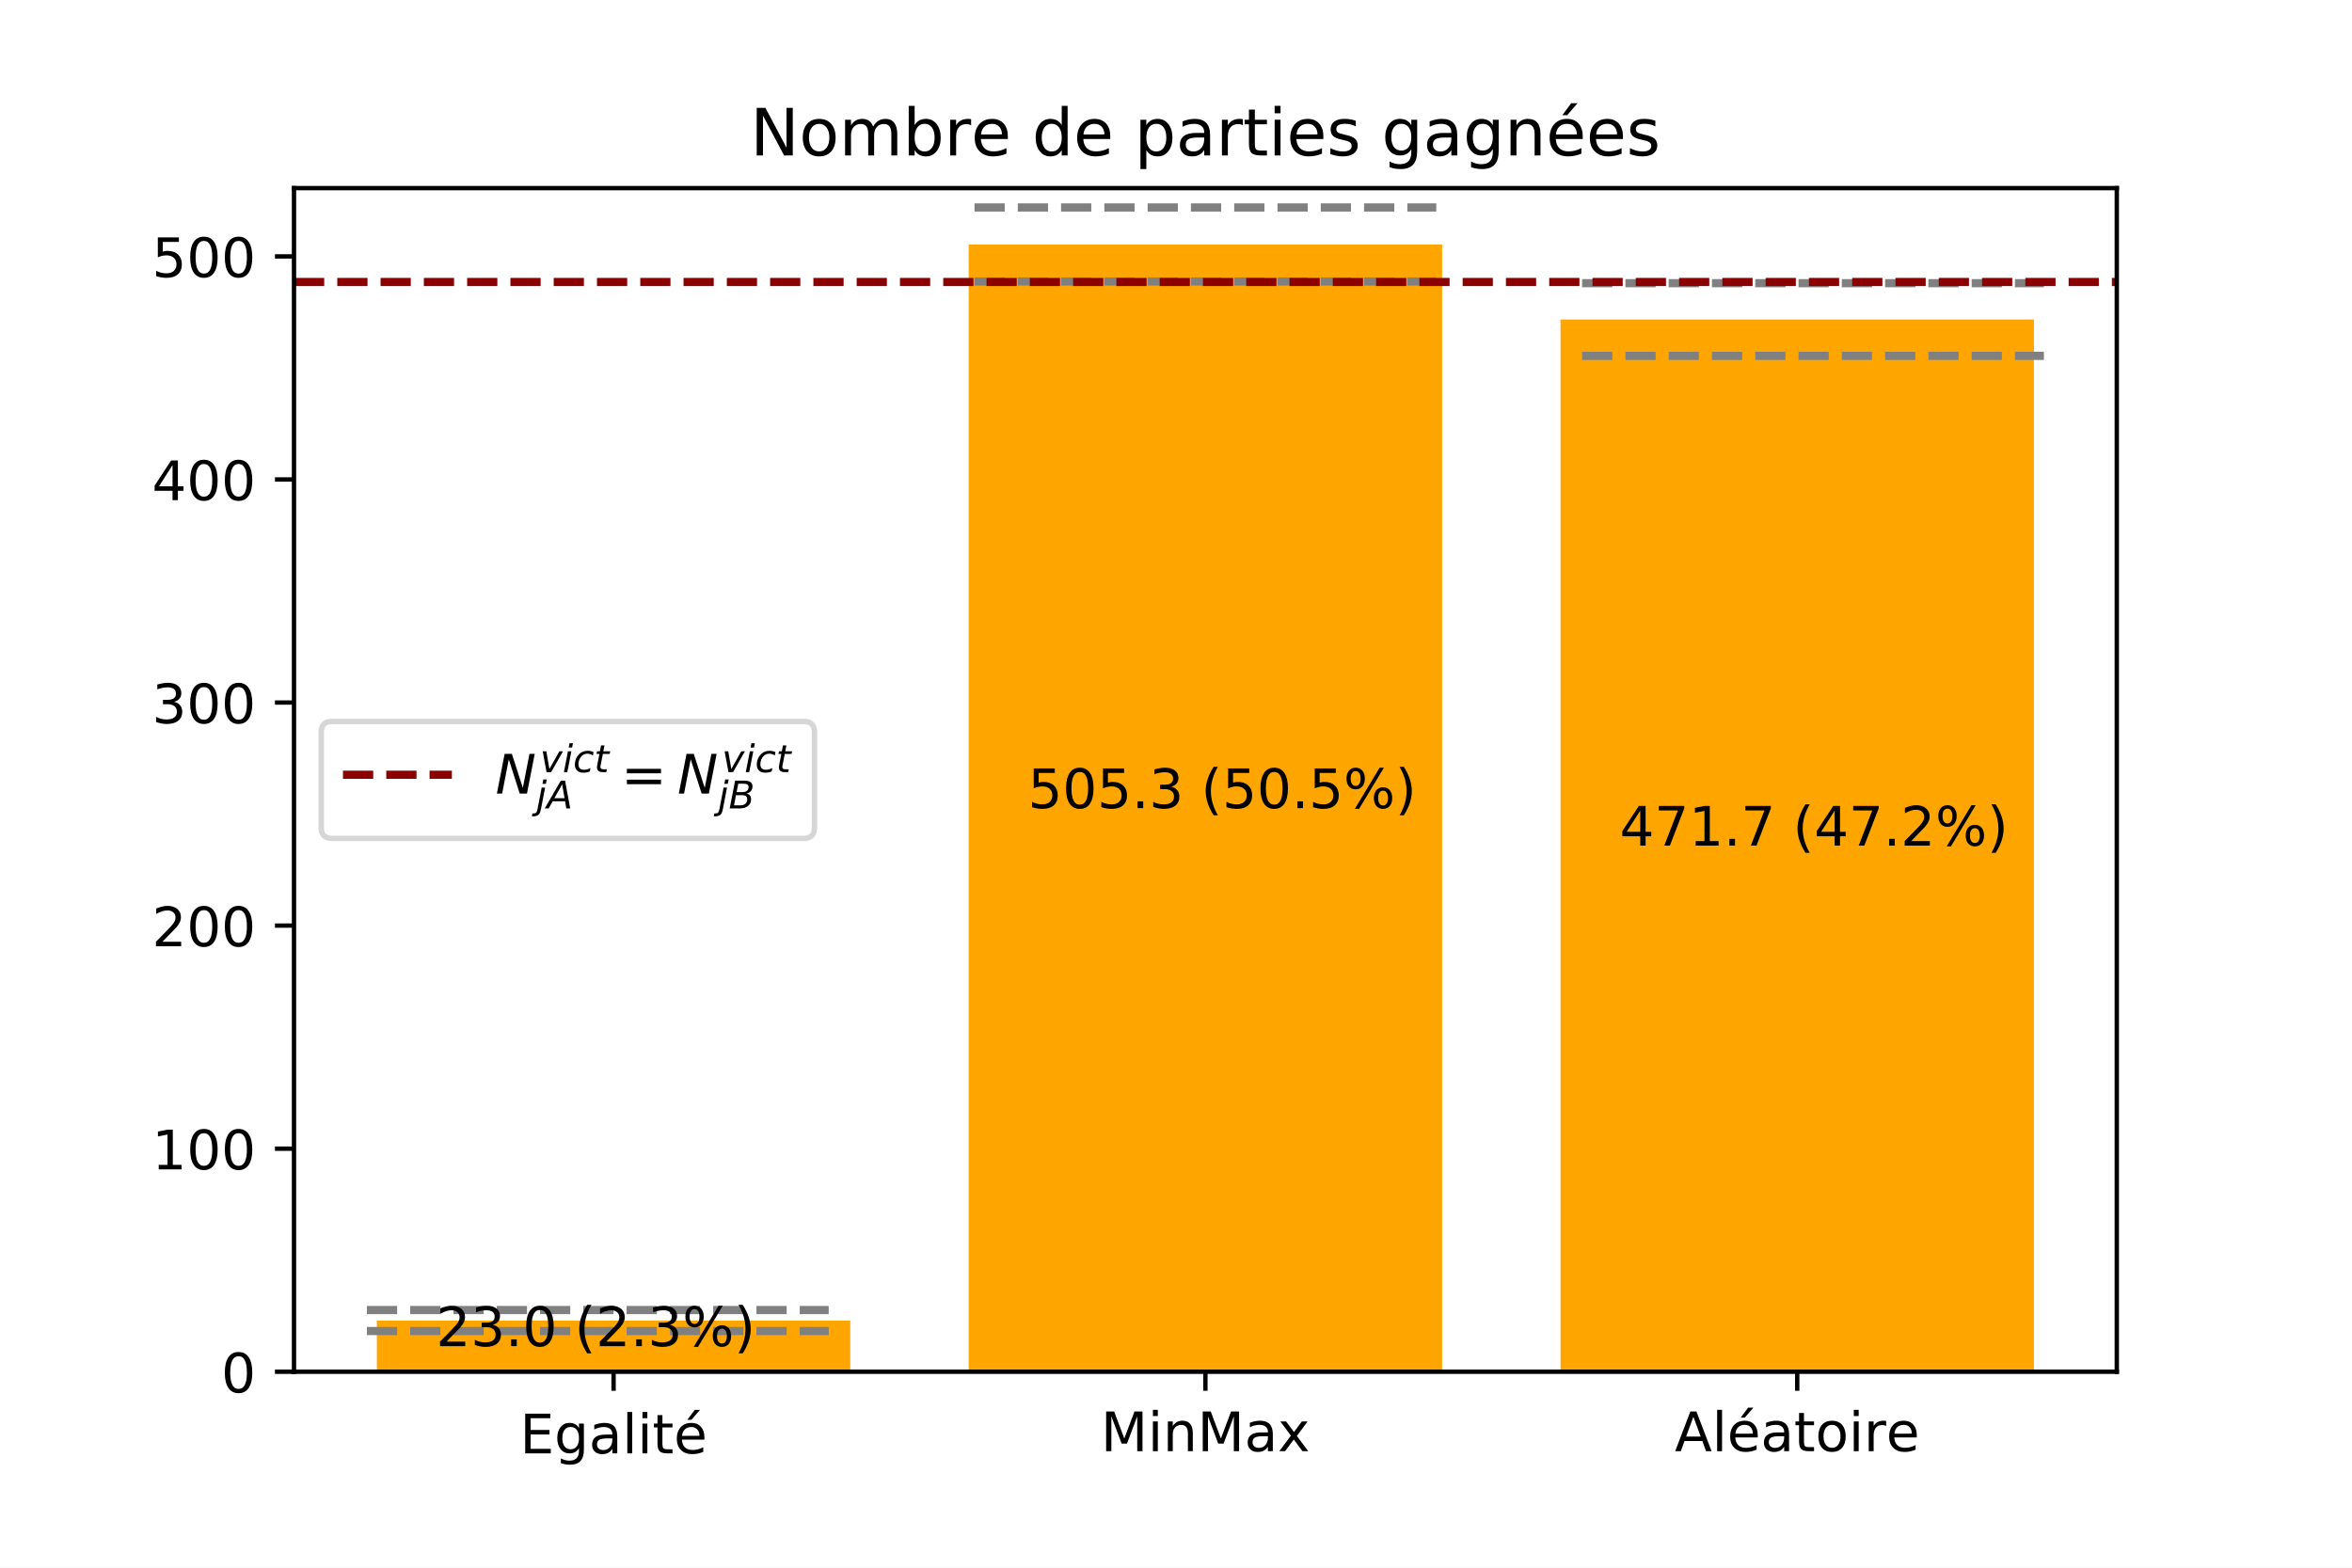
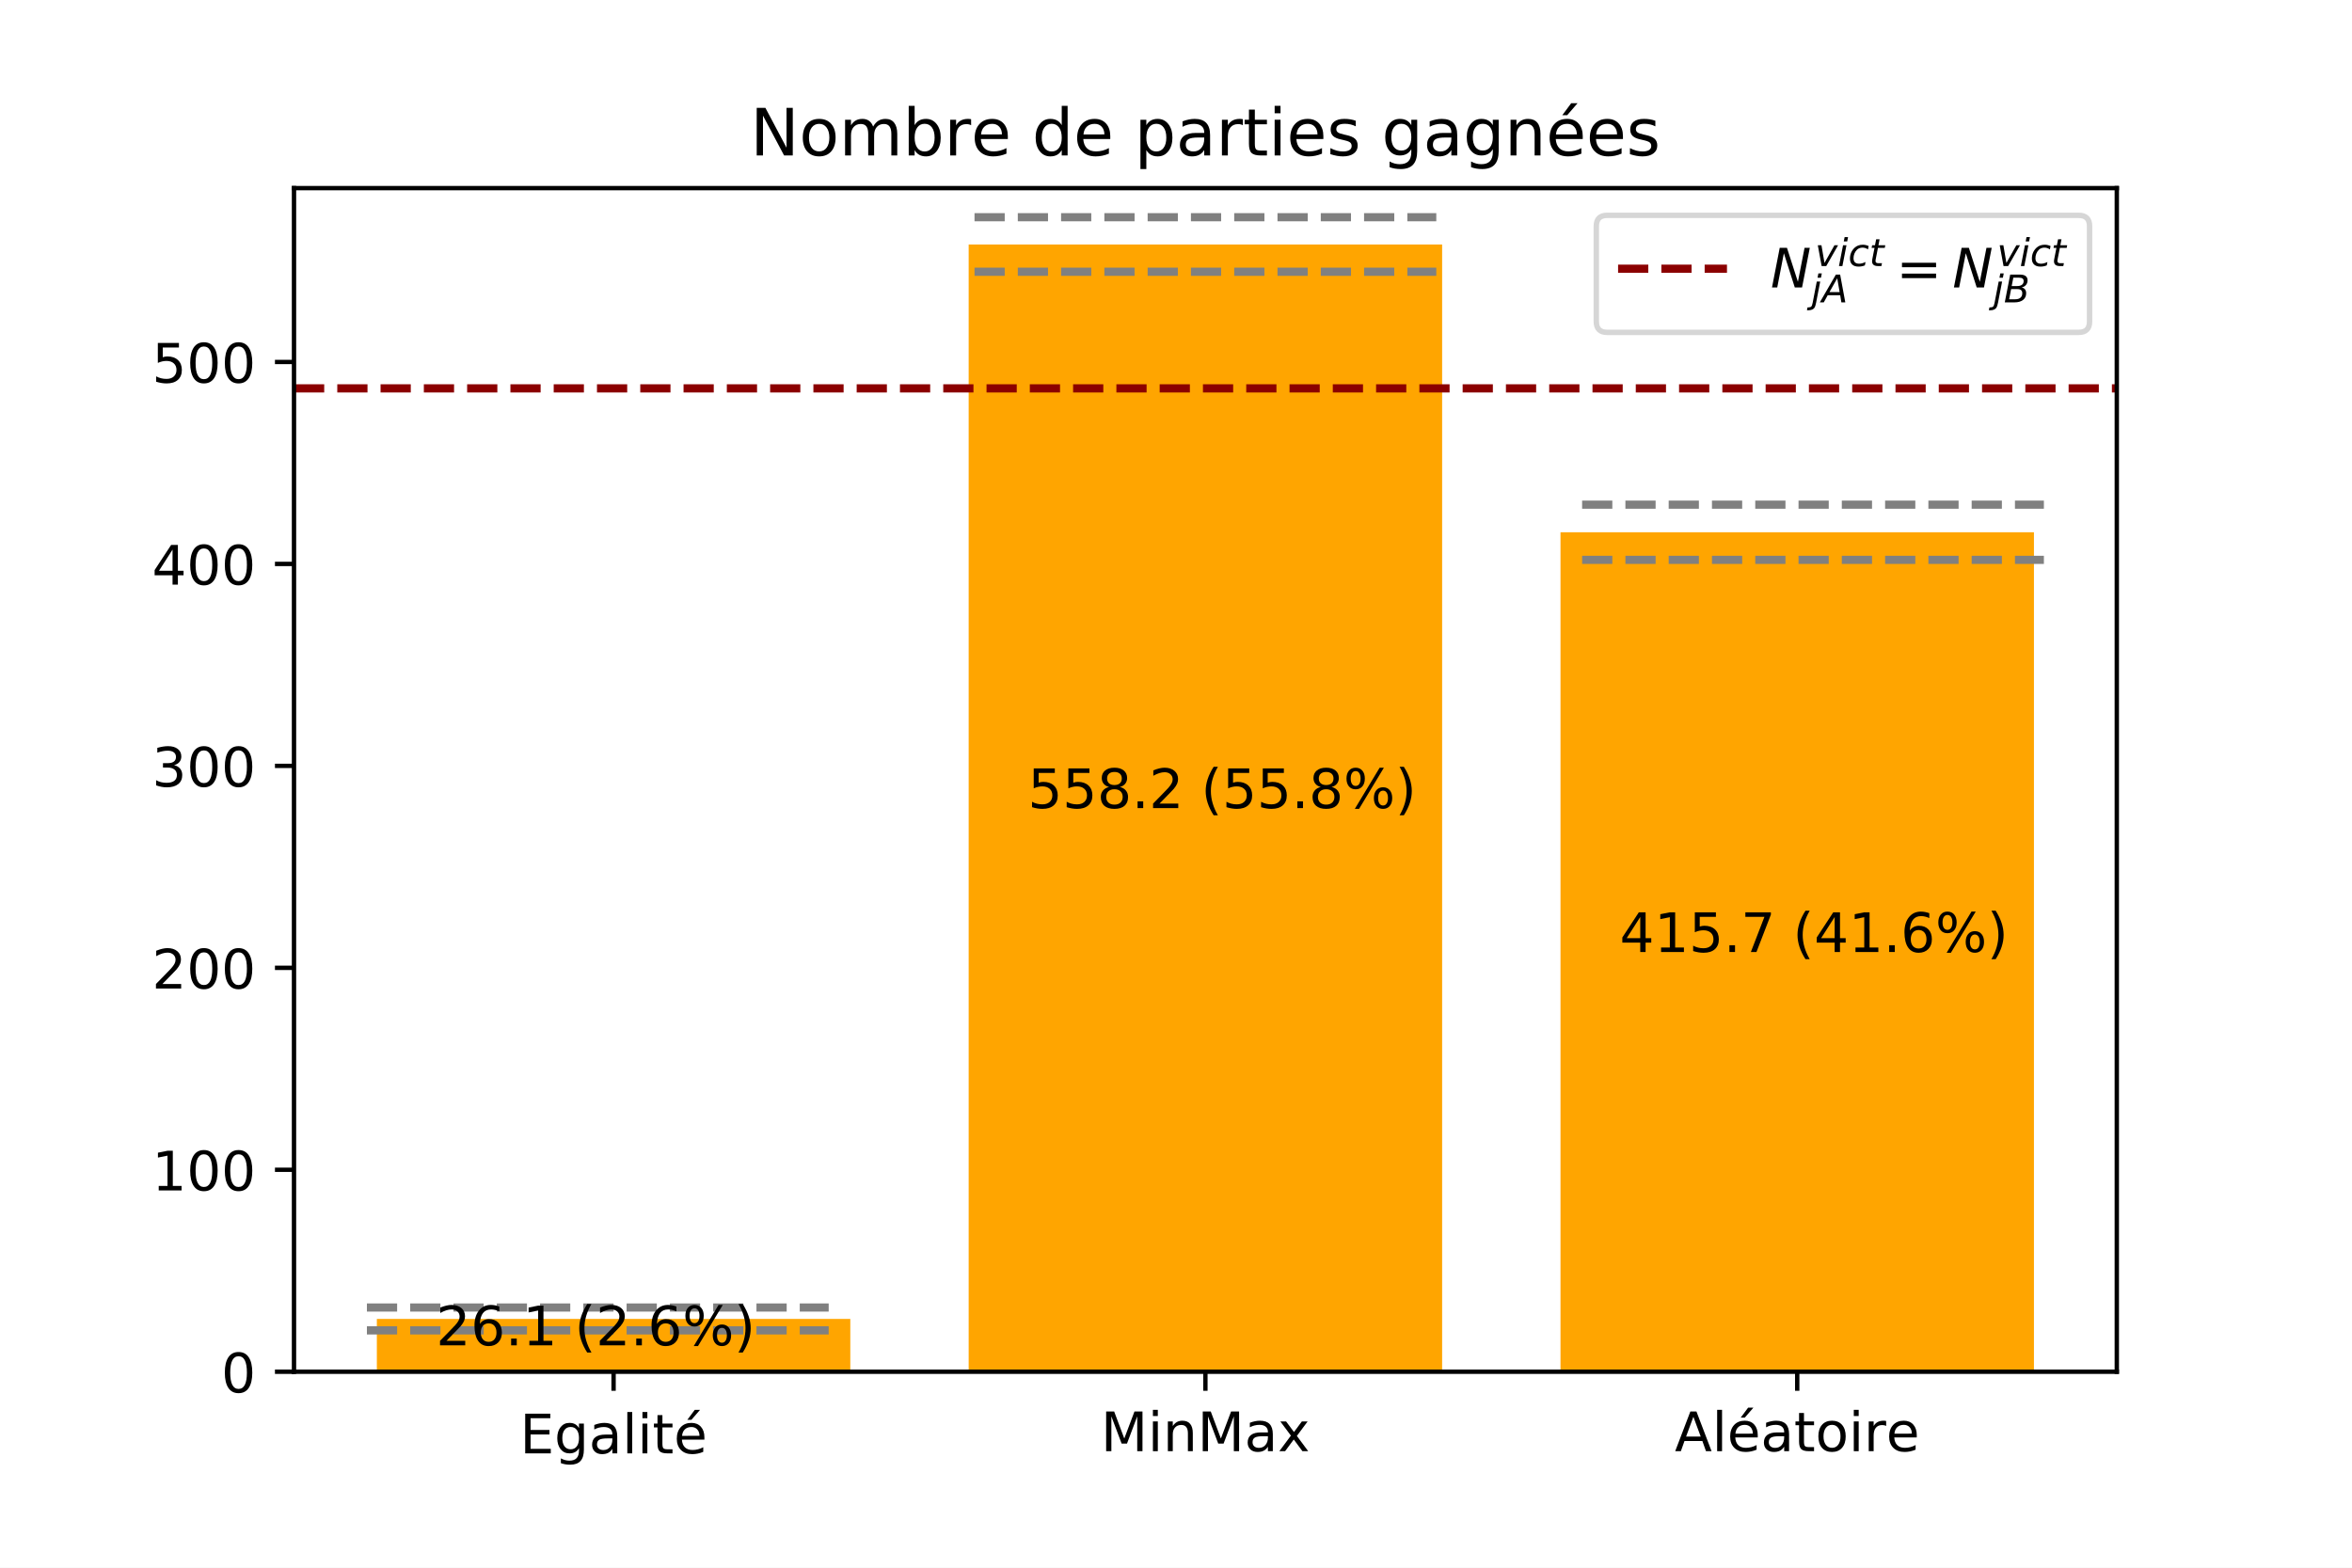
<svg xmlns="http://www.w3.org/2000/svg" xmlns:xlink="http://www.w3.org/1999/xlink" height="288pt" version="1.1" viewBox="0 0 432 288" width="432pt">
  <defs>
    <style type="text/css">
*{stroke-linecap:butt;stroke-linejoin:round;}
  </style>
  </defs>
  <g id="figure_1">
    <g id="patch_1">
      <path d="M 0 288  L 432 288  L 432 0  L 0 0  z " style="fill:#ffffff;" />
    </g>
    <g id="axes_1">
      <g id="patch_2">
        <path d="M 54 252  L 388.8 252  L 388.8 34.56  L 54 34.56  z " style="fill:#ffffff;" />
      </g>
      <g id="patch_3">
-         <path clip-path="url(#p58f2e6926f)" d="M 69.218 252  L 156.179 252  L 156.179 242.595  L 69.218 242.595  z " style="fill:#ffa500;" />
+         <path clip-path="url(#p4569f9fa9d)" d="M 69.218 252  L 156.179 252  L 156.179 242.302  L 69.218 242.302  z " style="fill:#ffa500;" />
      </g>
      <g id="patch_4">
-         <path clip-path="url(#p58f2e6926f)" d="M 177.919 252  L 264.881 252  L 264.881 44.914  L 177.919 44.914  z " style="fill:#ffa500;" />
+         <path clip-path="url(#p4569f9fa9d)" d="M 177.919 252  L 264.881 252  L 264.881 44.914  L 177.919 44.914  z " style="fill:#ffa500;" />
      </g>
      <g id="patch_5">
-         <path clip-path="url(#p58f2e6926f)" d="M 286.621 252  L 373.582 252  L 373.582 58.696  L 286.621 58.696  z " style="fill:#ffa500;" />
+         <path clip-path="url(#p4569f9fa9d)" d="M 286.621 252  L 373.582 252  L 373.582 97.782  L 286.621 97.782  z " style="fill:#ffa500;" />
      </g>
      <g id="matplotlib.axis_1">
        <g id="xtick_1">
          <g id="line2d_1">
            <defs>
-               <path d="M 0 0  L 0 3.5  " id="m98be5dccf6" style="stroke:#000000;stroke-width:0.8;" />
-             </defs>
-             <g>
-               <use style="stroke:#000000;stroke-width:0.8;" x="112.699" xlink:href="#m98be5dccf6" y="252" />
+               <path d="M 0 0  L 0 3.5  " id="m730332e621" style="stroke:#000000;stroke-width:0.8;" />
+             </defs>
+             <g>
+               <use style="stroke:#000000;stroke-width:0.8;" x="112.699" xlink:href="#m730332e621" y="252" />
            </g>
          </g>
          <g id="text_1">
            <defs>
              <path d="M 9.812 72.906  L 55.906 72.906  L 55.906 64.594  L 19.672 64.594  L 19.672 43.016  L 54.391 43.016  L 54.391 34.719  L 19.672 34.719  L 19.672 8.297  L 56.781 8.297  L 56.781 0  L 9.812 0  z " id="DejaVuSans-45" />
              <path d="M 45.406 27.984  Q 45.406 37.75 41.375 43.109  Q 37.359 48.484 30.078 48.484  Q 22.859 48.484 18.828 43.109  Q 14.797 37.75 14.797 27.984  Q 14.797 18.266 18.828 12.891  Q 22.859 7.516 30.078 7.516  Q 37.359 7.516 41.375 12.891  Q 45.406 18.266 45.406 27.984  z M 54.391 6.781  Q 54.391 -7.172 48.188 -13.984  Q 42 -20.797 29.203 -20.797  Q 24.469 -20.797 20.266 -20.094  Q 16.062 -19.391 12.109 -17.922  L 12.109 -9.188  Q 16.062 -11.328 19.922 -12.344  Q 23.781 -13.375 27.781 -13.375  Q 36.625 -13.375 41.016 -8.766  Q 45.406 -4.156 45.406 5.172  L 45.406 9.625  Q 42.625 4.781 38.281 2.391  Q 33.938 0 27.875 0  Q 17.828 0 11.672 7.656  Q 5.516 15.328 5.516 27.984  Q 5.516 40.672 11.672 48.328  Q 17.828 56 27.875 56  Q 33.938 56 38.281 53.609  Q 42.625 51.219 45.406 46.391  L 45.406 54.688  L 54.391 54.688  z " id="DejaVuSans-67" />
              <path d="M 34.281 27.484  Q 23.391 27.484 19.188 25  Q 14.984 22.516 14.984 16.5  Q 14.984 11.719 18.141 8.906  Q 21.297 6.109 26.703 6.109  Q 34.188 6.109 38.703 11.406  Q 43.219 16.703 43.219 25.484  L 43.219 27.484  z M 52.203 31.203  L 52.203 0  L 43.219 0  L 43.219 8.297  Q 40.141 3.328 35.547 0.953  Q 30.953 -1.422 24.312 -1.422  Q 15.922 -1.422 10.953 3.297  Q 6 8.016 6 15.922  Q 6 25.141 12.172 29.828  Q 18.359 34.516 30.609 34.516  L 43.219 34.516  L 43.219 35.406  Q 43.219 41.609 39.141 45  Q 35.062 48.391 27.688 48.391  Q 23 48.391 18.547 47.266  Q 14.109 46.141 10.016 43.891  L 10.016 52.203  Q 14.938 54.109 19.578 55.047  Q 24.219 56 28.609 56  Q 40.484 56 46.344 49.844  Q 52.203 43.703 52.203 31.203  z " id="DejaVuSans-61" />
              <path d="M 9.422 75.984  L 18.406 75.984  L 18.406 0  L 9.422 0  z " id="DejaVuSans-6c" />
              <path d="M 9.422 54.688  L 18.406 54.688  L 18.406 0  L 9.422 0  z M 9.422 75.984  L 18.406 75.984  L 18.406 64.594  L 9.422 64.594  z " id="DejaVuSans-69" />
              <path d="M 18.312 70.219  L 18.312 54.688  L 36.812 54.688  L 36.812 47.703  L 18.312 47.703  L 18.312 18.016  Q 18.312 11.328 20.141 9.422  Q 21.969 7.516 27.594 7.516  L 36.812 7.516  L 36.812 0  L 27.594 0  Q 17.188 0 13.234 3.875  Q 9.281 7.766 9.281 18.016  L 9.281 47.703  L 2.688 47.703  L 2.688 54.688  L 9.281 54.688  L 9.281 70.219  z " id="DejaVuSans-74" />
              <path d="M 56.203 29.594  L 56.203 25.203  L 14.891 25.203  Q 15.484 15.922 20.484 11.062  Q 25.484 6.203 34.422 6.203  Q 39.594 6.203 44.453 7.469  Q 49.312 8.734 54.109 11.281  L 54.109 2.781  Q 49.266 0.734 44.188 -0.344  Q 39.109 -1.422 33.891 -1.422  Q 20.797 -1.422 13.156 6.188  Q 5.516 13.812 5.516 26.812  Q 5.516 40.234 12.766 48.109  Q 20.016 56 32.328 56  Q 43.359 56 49.781 48.891  Q 56.203 41.797 56.203 29.594  z M 47.219 32.234  Q 47.125 39.594 43.094 43.984  Q 39.062 48.391 32.422 48.391  Q 24.906 48.391 20.391 44.141  Q 15.875 39.891 15.188 32.172  z M 38.531 79.984  L 48.25 79.984  L 32.344 61.625  L 24.859 61.625  z " id="DejaVuSans-e9" />
            </defs>
            <g transform="translate(95.4862 266.9984)scale(0.1 -0.1)">
              <use xlink:href="#DejaVuSans-45" />
              <use x="63.184" xlink:href="#DejaVuSans-67" />
              <use x="126.66" xlink:href="#DejaVuSans-61" />
              <use x="187.939" xlink:href="#DejaVuSans-6c" />
              <use x="215.723" xlink:href="#DejaVuSans-69" />
              <use x="243.506" xlink:href="#DejaVuSans-74" />
              <use x="282.715" xlink:href="#DejaVuSans-e9" />
            </g>
          </g>
        </g>
        <g id="xtick_2">
          <g id="line2d_2">
            <g>
-               <use style="stroke:#000000;stroke-width:0.8;" x="221.4" xlink:href="#m98be5dccf6" y="252" />
+               <use style="stroke:#000000;stroke-width:0.8;" x="221.4" xlink:href="#m730332e621" y="252" />
            </g>
          </g>
          <g id="text_2">
            <defs>
              <path d="M 9.812 72.906  L 24.516 72.906  L 43.109 23.297  L 61.812 72.906  L 76.516 72.906  L 76.516 0  L 66.891 0  L 66.891 64.016  L 48.094 14.016  L 38.188 14.016  L 19.391 64.016  L 19.391 0  L 9.812 0  z " id="DejaVuSans-4d" />
              <path d="M 54.891 33.016  L 54.891 0  L 45.906 0  L 45.906 32.719  Q 45.906 40.484 42.875 44.328  Q 39.844 48.188 33.797 48.188  Q 26.516 48.188 22.312 43.547  Q 18.109 38.922 18.109 30.906  L 18.109 0  L 9.078 0  L 9.078 54.688  L 18.109 54.688  L 18.109 46.188  Q 21.344 51.125 25.703 53.562  Q 30.078 56 35.797 56  Q 45.219 56 50.047 50.172  Q 54.891 44.344 54.891 33.016  z " id="DejaVuSans-6e" />
              <path d="M 54.891 54.688  L 35.109 28.078  L 55.906 0  L 45.312 0  L 29.391 21.484  L 13.484 0  L 2.875 0  L 24.125 28.609  L 4.688 54.688  L 15.281 54.688  L 29.781 35.203  L 44.281 54.688  z " id="DejaVuSans-78" />
            </defs>
            <g transform="translate(202.1906 266.5984)scale(0.1 -0.1)">
              <use xlink:href="#DejaVuSans-4d" />
              <use x="86.279" xlink:href="#DejaVuSans-69" />
              <use x="114.062" xlink:href="#DejaVuSans-6e" />
              <use x="177.441" xlink:href="#DejaVuSans-4d" />
              <use x="263.721" xlink:href="#DejaVuSans-61" />
              <use x="325" xlink:href="#DejaVuSans-78" />
            </g>
          </g>
        </g>
        <g id="xtick_3">
          <g id="line2d_3">
            <g>
-               <use style="stroke:#000000;stroke-width:0.8;" x="330.101" xlink:href="#m98be5dccf6" y="252" />
+               <use style="stroke:#000000;stroke-width:0.8;" x="330.101" xlink:href="#m730332e621" y="252" />
            </g>
          </g>
          <g id="text_3">
            <defs>
              <path d="M 34.188 63.188  L 20.797 26.906  L 47.609 26.906  z M 28.609 72.906  L 39.797 72.906  L 67.578 0  L 57.328 0  L 50.688 18.703  L 17.828 18.703  L 11.188 0  L 0.781 0  z " id="DejaVuSans-41" />
              <path d="M 30.609 48.391  Q 23.391 48.391 19.188 42.75  Q 14.984 37.109 14.984 27.297  Q 14.984 17.484 19.156 11.844  Q 23.344 6.203 30.609 6.203  Q 37.797 6.203 41.984 11.859  Q 46.188 17.531 46.188 27.297  Q 46.188 37.016 41.984 42.703  Q 37.797 48.391 30.609 48.391  z M 30.609 56  Q 42.328 56 49.016 48.375  Q 55.719 40.766 55.719 27.297  Q 55.719 13.875 49.016 6.219  Q 42.328 -1.422 30.609 -1.422  Q 18.844 -1.422 12.172 6.219  Q 5.516 13.875 5.516 27.297  Q 5.516 40.766 12.172 48.375  Q 18.844 56 30.609 56  z " id="DejaVuSans-6f" />
              <path d="M 41.109 46.297  Q 39.594 47.172 37.812 47.578  Q 36.031 48 33.891 48  Q 26.266 48 22.188 43.047  Q 18.109 38.094 18.109 28.812  L 18.109 0  L 9.078 0  L 9.078 54.688  L 18.109 54.688  L 18.109 46.188  Q 20.953 51.172 25.484 53.578  Q 30.031 56 36.531 56  Q 37.453 56 38.578 55.875  Q 39.703 55.766 41.062 55.516  z " id="DejaVuSans-72" />
              <path d="M 56.203 29.594  L 56.203 25.203  L 14.891 25.203  Q 15.484 15.922 20.484 11.062  Q 25.484 6.203 34.422 6.203  Q 39.594 6.203 44.453 7.469  Q 49.312 8.734 54.109 11.281  L 54.109 2.781  Q 49.266 0.734 44.188 -0.344  Q 39.109 -1.422 33.891 -1.422  Q 20.797 -1.422 13.156 6.188  Q 5.516 13.812 5.516 26.812  Q 5.516 40.234 12.766 48.109  Q 20.016 56 32.328 56  Q 43.359 56 49.781 48.891  Q 56.203 41.797 56.203 29.594  z M 47.219 32.234  Q 47.125 39.594 43.094 43.984  Q 39.062 48.391 32.422 48.391  Q 24.906 48.391 20.391 44.141  Q 15.875 39.891 15.188 32.172  z " id="DejaVuSans-65" />
            </defs>
            <g transform="translate(307.6122 266.5984)scale(0.1 -0.1)">
              <use xlink:href="#DejaVuSans-41" />
              <use x="68.408" xlink:href="#DejaVuSans-6c" />
              <use x="96.191" xlink:href="#DejaVuSans-e9" />
              <use x="157.715" xlink:href="#DejaVuSans-61" />
              <use x="218.994" xlink:href="#DejaVuSans-74" />
              <use x="258.203" xlink:href="#DejaVuSans-6f" />
              <use x="319.385" xlink:href="#DejaVuSans-69" />
              <use x="347.168" xlink:href="#DejaVuSans-72" />
              <use x="388.25" xlink:href="#DejaVuSans-65" />
            </g>
          </g>
        </g>
      </g>
      <g id="matplotlib.axis_2">
        <g id="ytick_1">
          <g id="line2d_4">
            <defs>
-               <path d="M 0 0  L -3.5 0  " id="m8c017560be" style="stroke:#000000;stroke-width:0.8;" />
-             </defs>
-             <g>
-               <use style="stroke:#000000;stroke-width:0.8;" x="54" xlink:href="#m8c017560be" y="252" />
+               <path d="M 0 0  L -3.5 0  " id="m7a400d9702" style="stroke:#000000;stroke-width:0.8;" />
+             </defs>
+             <g>
+               <use style="stroke:#000000;stroke-width:0.8;" x="54" xlink:href="#m7a400d9702" y="252" />
            </g>
          </g>
          <g id="text_4">
            <defs>
              <path d="M 31.781 66.406  Q 24.172 66.406 20.328 58.906  Q 16.5 51.422 16.5 36.375  Q 16.5 21.391 20.328 13.891  Q 24.172 6.391 31.781 6.391  Q 39.453 6.391 43.281 13.891  Q 47.125 21.391 47.125 36.375  Q 47.125 51.422 43.281 58.906  Q 39.453 66.406 31.781 66.406  z M 31.781 74.219  Q 44.047 74.219 50.516 64.516  Q 56.984 54.828 56.984 36.375  Q 56.984 17.969 50.516 8.266  Q 44.047 -1.422 31.781 -1.422  Q 19.531 -1.422 13.062 8.266  Q 6.594 17.969 6.594 36.375  Q 6.594 54.828 13.062 64.516  Q 19.531 74.219 31.781 74.219  z " id="DejaVuSans-30" />
            </defs>
            <g transform="translate(40.6375 255.7992)scale(0.1 -0.1)">
              <use xlink:href="#DejaVuSans-30" />
            </g>
          </g>
        </g>
        <g id="ytick_2">
          <g id="line2d_5">
            <g>
-               <use style="stroke:#000000;stroke-width:0.8;" x="54" xlink:href="#m8c017560be" y="211.021" />
+               <use style="stroke:#000000;stroke-width:0.8;" x="54" xlink:href="#m7a400d9702" y="214.9" />
            </g>
          </g>
          <g id="text_5">
            <defs>
              <path d="M 12.406 8.297  L 28.516 8.297  L 28.516 63.922  L 10.984 60.406  L 10.984 69.391  L 28.422 72.906  L 38.281 72.906  L 38.281 8.297  L 54.391 8.297  L 54.391 0  L 12.406 0  z " id="DejaVuSans-31" />
            </defs>
-             <g transform="translate(27.9125 214.8197)scale(0.1 -0.1)">
+             <g transform="translate(27.9125 218.6991)scale(0.1 -0.1)">
              <use xlink:href="#DejaVuSans-31" />
              <use x="63.623" xlink:href="#DejaVuSans-30" />
              <use x="127.246" xlink:href="#DejaVuSans-30" />
            </g>
          </g>
        </g>
        <g id="ytick_3">
          <g id="line2d_6">
            <g>
-               <use style="stroke:#000000;stroke-width:0.8;" x="54" xlink:href="#m8c017560be" y="170.041" />
+               <use style="stroke:#000000;stroke-width:0.8;" x="54" xlink:href="#m7a400d9702" y="177.8" />
            </g>
          </g>
          <g id="text_6">
            <defs>
              <path d="M 19.188 8.297  L 53.609 8.297  L 53.609 0  L 7.328 0  L 7.328 8.297  Q 12.938 14.109 22.625 23.891  Q 32.328 33.688 34.812 36.531  Q 39.547 41.844 41.422 45.531  Q 43.312 49.219 43.312 52.781  Q 43.312 58.594 39.234 62.25  Q 35.156 65.922 28.609 65.922  Q 23.969 65.922 18.812 64.312  Q 13.672 62.703 7.812 59.422  L 7.812 69.391  Q 13.766 71.781 18.938 73  Q 24.125 74.219 28.422 74.219  Q 39.75 74.219 46.484 68.547  Q 53.219 62.891 53.219 53.422  Q 53.219 48.922 51.531 44.891  Q 49.859 40.875 45.406 35.406  Q 44.188 33.984 37.641 27.219  Q 31.109 20.453 19.188 8.297  z " id="DejaVuSans-32" />
            </defs>
-             <g transform="translate(27.9125 173.8403)scale(0.1 -0.1)">
+             <g transform="translate(27.9125 181.5989)scale(0.1 -0.1)">
              <use xlink:href="#DejaVuSans-32" />
              <use x="63.623" xlink:href="#DejaVuSans-30" />
              <use x="127.246" xlink:href="#DejaVuSans-30" />
            </g>
          </g>
        </g>
        <g id="ytick_4">
          <g id="line2d_7">
            <g>
-               <use style="stroke:#000000;stroke-width:0.8;" x="54" xlink:href="#m8c017560be" y="129.062" />
+               <use style="stroke:#000000;stroke-width:0.8;" x="54" xlink:href="#m7a400d9702" y="140.699" />
            </g>
          </g>
          <g id="text_7">
            <defs>
              <path d="M 40.578 39.312  Q 47.656 37.797 51.625 33  Q 55.609 28.219 55.609 21.188  Q 55.609 10.406 48.188 4.484  Q 40.766 -1.422 27.094 -1.422  Q 22.516 -1.422 17.656 -0.516  Q 12.797 0.391 7.625 2.203  L 7.625 11.719  Q 11.719 9.328 16.594 8.109  Q 21.484 6.891 26.812 6.891  Q 36.078 6.891 40.938 10.547  Q 45.797 14.203 45.797 21.188  Q 45.797 27.641 41.281 31.266  Q 36.766 34.906 28.719 34.906  L 20.219 34.906  L 20.219 43.016  L 29.109 43.016  Q 36.375 43.016 40.234 45.922  Q 44.094 48.828 44.094 54.297  Q 44.094 59.906 40.109 62.906  Q 36.141 65.922 28.719 65.922  Q 24.656 65.922 20.016 65.031  Q 15.375 64.156 9.812 62.312  L 9.812 71.094  Q 15.438 72.656 20.344 73.438  Q 25.25 74.219 29.594 74.219  Q 40.828 74.219 47.359 69.109  Q 53.906 64.016 53.906 55.328  Q 53.906 49.266 50.438 45.094  Q 46.969 40.922 40.578 39.312  z " id="DejaVuSans-33" />
            </defs>
-             <g transform="translate(27.9125 132.8608)scale(0.1 -0.1)">
+             <g transform="translate(27.9125 144.4987)scale(0.1 -0.1)">
              <use xlink:href="#DejaVuSans-33" />
              <use x="63.623" xlink:href="#DejaVuSans-30" />
              <use x="127.246" xlink:href="#DejaVuSans-30" />
            </g>
          </g>
        </g>
        <g id="ytick_5">
          <g id="line2d_8">
            <g>
-               <use style="stroke:#000000;stroke-width:0.8;" x="54" xlink:href="#m8c017560be" y="88.082" />
+               <use style="stroke:#000000;stroke-width:0.8;" x="54" xlink:href="#m7a400d9702" y="103.599" />
            </g>
          </g>
          <g id="text_8">
            <defs>
              <path d="M 37.797 64.312  L 12.891 25.391  L 37.797 25.391  z M 35.203 72.906  L 47.609 72.906  L 47.609 25.391  L 58.016 25.391  L 58.016 17.188  L 47.609 17.188  L 47.609 0  L 37.797 0  L 37.797 17.188  L 4.891 17.188  L 4.891 26.703  z " id="DejaVuSans-34" />
            </defs>
-             <g transform="translate(27.9125 91.88129)scale(0.1 -0.1)">
+             <g transform="translate(27.9125 107.3985)scale(0.1 -0.1)">
              <use xlink:href="#DejaVuSans-34" />
              <use x="63.623" xlink:href="#DejaVuSans-30" />
              <use x="127.246" xlink:href="#DejaVuSans-30" />
            </g>
          </g>
        </g>
        <g id="ytick_6">
          <g id="line2d_9">
            <g>
-               <use style="stroke:#000000;stroke-width:0.8;" x="54" xlink:href="#m8c017560be" y="47.103" />
+               <use style="stroke:#000000;stroke-width:0.8;" x="54" xlink:href="#m7a400d9702" y="66.499" />
            </g>
          </g>
          <g id="text_9">
            <defs>
              <path d="M 10.797 72.906  L 49.516 72.906  L 49.516 64.594  L 19.828 64.594  L 19.828 46.734  Q 21.969 47.469 24.109 47.828  Q 26.266 48.188 28.422 48.188  Q 40.625 48.188 47.75 41.5  Q 54.891 34.812 54.891 23.391  Q 54.891 11.625 47.562 5.094  Q 40.234 -1.422 26.906 -1.422  Q 22.312 -1.422 17.547 -0.641  Q 12.797 0.141 7.719 1.703  L 7.719 11.625  Q 12.109 9.234 16.797 8.062  Q 21.484 6.891 26.703 6.891  Q 35.156 6.891 40.078 11.328  Q 45.016 15.766 45.016 23.391  Q 45.016 31 40.078 35.438  Q 35.156 39.891 26.703 39.891  Q 22.75 39.891 18.812 39.016  Q 14.891 38.141 10.797 36.281  z " id="DejaVuSans-35" />
            </defs>
-             <g transform="translate(27.9125 50.90181)scale(0.1 -0.1)">
+             <g transform="translate(27.9125 70.29838)scale(0.1 -0.1)">
              <use xlink:href="#DejaVuSans-35" />
              <use x="63.623" xlink:href="#DejaVuSans-30" />
              <use x="127.246" xlink:href="#DejaVuSans-30" />
            </g>
          </g>
        </g>
      </g>
      <g id="line2d_10">
-         <path clip-path="url(#p58f2e6926f)" d="M 67.392 240.67  L 152.208 240.67  " style="fill:none;stroke:#808080;stroke-dasharray:5.55,2.4;stroke-dashoffset:0;stroke-width:1.5;" />
+         <path clip-path="url(#p4569f9fa9d)" d="M 67.392 240.201  L 152.208 240.201  " style="fill:none;stroke:#808080;stroke-dasharray:5.55,2.4;stroke-dashoffset:0;stroke-width:1.5;" />
      </g>
      <g id="line2d_11">
-         <path clip-path="url(#p58f2e6926f)" d="M 67.392 244.52  L 152.208 244.52  " style="fill:none;stroke:#808080;stroke-dasharray:5.55,2.4;stroke-dashoffset:0;stroke-width:1.5;" />
+         <path clip-path="url(#p4569f9fa9d)" d="M 67.392 244.403  L 152.208 244.403  " style="fill:none;stroke:#808080;stroke-dasharray:5.55,2.4;stroke-dashoffset:0;stroke-width:1.5;" />
      </g>
      <g id="line2d_12">
-         <path clip-path="url(#p58f2e6926f)" d="M 178.992 38.114  L 263.808 38.114  " style="fill:none;stroke:#808080;stroke-dasharray:5.55,2.4;stroke-dashoffset:0;stroke-width:1.5;" />
+         <path clip-path="url(#p4569f9fa9d)" d="M 178.992 39.907  L 263.808 39.907  " style="fill:none;stroke:#808080;stroke-dasharray:5.55,2.4;stroke-dashoffset:0;stroke-width:1.5;" />
      </g>
      <g id="line2d_13">
-         <path clip-path="url(#p58f2e6926f)" d="M 178.992 51.715  L 263.808 51.715  " style="fill:none;stroke:#808080;stroke-dasharray:5.55,2.4;stroke-dashoffset:0;stroke-width:1.5;" />
+         <path clip-path="url(#p4569f9fa9d)" d="M 178.992 49.921  L 263.808 49.921  " style="fill:none;stroke:#808080;stroke-dasharray:5.55,2.4;stroke-dashoffset:0;stroke-width:1.5;" />
      </g>
      <g id="line2d_14">
-         <path clip-path="url(#p58f2e6926f)" d="M 290.592 52.02  L 375.408 52.02  " style="fill:none;stroke:#808080;stroke-dasharray:5.55,2.4;stroke-dashoffset:0;stroke-width:1.5;" />
+         <path clip-path="url(#p4569f9fa9d)" d="M 290.592 92.716  L 375.408 92.716  " style="fill:none;stroke:#808080;stroke-dasharray:5.55,2.4;stroke-dashoffset:0;stroke-width:1.5;" />
      </g>
      <g id="line2d_15">
-         <path clip-path="url(#p58f2e6926f)" d="M 290.592 65.371  L 375.408 65.371  " style="fill:none;stroke:#808080;stroke-dasharray:5.55,2.4;stroke-dashoffset:0;stroke-width:1.5;" />
+         <path clip-path="url(#p4569f9fa9d)" d="M 290.592 102.848  L 375.408 102.848  " style="fill:none;stroke:#808080;stroke-dasharray:5.55,2.4;stroke-dashoffset:0;stroke-width:1.5;" />
      </g>
      <g id="line2d_16">
-         <path clip-path="url(#p58f2e6926f)" d="M 54 51.805  L 433 51.805  " style="fill:none;stroke:#8b0000;stroke-dasharray:5.55,2.4;stroke-dashoffset:0;stroke-width:1.5;" />
+         <path clip-path="url(#p4569f9fa9d)" d="M 54 71.348  L 433 71.348  " style="fill:none;stroke:#8b0000;stroke-dasharray:5.55,2.4;stroke-dashoffset:0;stroke-width:1.5;" />
      </g>
      <g id="patch_6">
        <path d="M 54 252  L 54 34.56  " style="fill:none;stroke:#000000;stroke-linecap:square;stroke-linejoin:miter;stroke-width:0.8;" />
      </g>
      <g id="patch_7">
        <path d="M 388.8 252  L 388.8 34.56  " style="fill:none;stroke:#000000;stroke-linecap:square;stroke-linejoin:miter;stroke-width:0.8;" />
      </g>
      <g id="patch_8">
        <path d="M 54 252  L 388.8 252  " style="fill:none;stroke:#000000;stroke-linecap:square;stroke-linejoin:miter;stroke-width:0.8;" />
      </g>
      <g id="patch_9">
        <path d="M 54 34.56  L 388.8 34.56  " style="fill:none;stroke:#000000;stroke-linecap:square;stroke-linejoin:miter;stroke-width:0.8;" />
      </g>
      <g id="text_10">
        <defs>
+           <path d="M 33.016 40.375  Q 26.375 40.375 22.484 35.828  Q 18.609 31.297 18.609 23.391  Q 18.609 15.531 22.484 10.953  Q 26.375 6.391 33.016 6.391  Q 39.656 6.391 43.531 10.953  Q 47.406 15.531 47.406 23.391  Q 47.406 31.297 43.531 35.828  Q 39.656 40.375 33.016 40.375  z M 52.594 71.297  L 52.594 62.312  Q 48.875 64.062 45.094 64.984  Q 41.312 65.922 37.594 65.922  Q 27.828 65.922 22.672 59.328  Q 17.531 52.734 16.797 39.406  Q 19.672 43.656 24.016 45.922  Q 28.375 48.188 33.594 48.188  Q 44.578 48.188 50.953 41.516  Q 57.328 34.859 57.328 23.391  Q 57.328 12.156 50.688 5.359  Q 44.047 -1.422 33.016 -1.422  Q 20.359 -1.422 13.672 8.266  Q 6.984 17.969 6.984 36.375  Q 6.984 53.656 15.188 63.938  Q 23.391 74.219 37.203 74.219  Q 40.922 74.219 44.703 73.484  Q 48.484 72.75 52.594 71.297  z " id="DejaVuSans-36" />
          <path d="M 10.688 12.406  L 21 12.406  L 21 0  L 10.688 0  z " id="DejaVuSans-2e" />
          <path id="DejaVuSans-20" />
          <path d="M 31 75.875  Q 24.469 64.656 21.281 53.656  Q 18.109 42.672 18.109 31.391  Q 18.109 20.125 21.312 9.062  Q 24.516 -2 31 -13.188  L 23.188 -13.188  Q 15.875 -1.703 12.234 9.375  Q 8.594 20.453 8.594 31.391  Q 8.594 42.281 12.203 53.312  Q 15.828 64.359 23.188 75.875  z " id="DejaVuSans-28" />
          <path d="M 72.703 32.078  Q 68.453 32.078 66.031 28.469  Q 63.625 24.859 63.625 18.406  Q 63.625 12.062 66.031 8.422  Q 68.453 4.781 72.703 4.781  Q 76.859 4.781 79.266 8.422  Q 81.688 12.062 81.688 18.406  Q 81.688 24.812 79.266 28.438  Q 76.859 32.078 72.703 32.078  z M 72.703 38.281  Q 80.422 38.281 84.953 32.906  Q 89.5 27.547 89.5 18.406  Q 89.5 9.281 84.938 3.922  Q 80.375 -1.422 72.703 -1.422  Q 64.891 -1.422 60.344 3.922  Q 55.812 9.281 55.812 18.406  Q 55.812 27.594 60.375 32.938  Q 64.938 38.281 72.703 38.281  z M 22.312 68.016  Q 18.109 68.016 15.688 64.375  Q 13.281 60.75 13.281 54.391  Q 13.281 47.953 15.672 44.328  Q 18.062 40.719 22.312 40.719  Q 26.562 40.719 28.969 44.328  Q 31.391 47.953 31.391 54.391  Q 31.391 60.688 28.953 64.344  Q 26.516 68.016 22.312 68.016  z M 66.406 74.219  L 74.219 74.219  L 28.609 -1.422  L 20.797 -1.422  z M 22.312 74.219  Q 30.031 74.219 34.609 68.875  Q 39.203 63.531 39.203 54.391  Q 39.203 45.172 34.641 39.844  Q 30.078 34.516 22.312 34.516  Q 14.547 34.516 10.031 39.859  Q 5.516 45.219 5.516 54.391  Q 5.516 63.484 10.047 68.844  Q 14.594 74.219 22.312 74.219  z " id="DejaVuSans-25" />
          <path d="M 8.016 75.875  L 15.828 75.875  Q 23.141 64.359 26.781 53.312  Q 30.422 42.281 30.422 31.391  Q 30.422 20.453 26.781 9.375  Q 23.141 -1.703 15.828 -13.188  L 8.016 -13.188  Q 14.5 -2 17.703 9.062  Q 20.906 20.125 20.906 31.391  Q 20.906 42.672 17.703 53.656  Q 14.5 64.656 8.016 75.875  z " id="DejaVuSans-29" />
        </defs>
-         <g transform="translate(80.08831 247.2976)scale(0.1 -0.1)">
+         <g transform="translate(80.08831 247.151)scale(0.1 -0.1)">
          <use xlink:href="#DejaVuSans-32" />
-           <use x="63.623" xlink:href="#DejaVuSans-33" />
+           <use x="63.623" xlink:href="#DejaVuSans-36" />
          <use x="127.246" xlink:href="#DejaVuSans-2e" />
-           <use x="159.033" xlink:href="#DejaVuSans-30" />
+           <use x="159.033" xlink:href="#DejaVuSans-31" />
          <use x="222.656" xlink:href="#DejaVuSans-20" />
          <use x="254.443" xlink:href="#DejaVuSans-28" />
          <use x="293.457" xlink:href="#DejaVuSans-32" />
          <use x="357.08" xlink:href="#DejaVuSans-2e" />
-           <use x="388.867" xlink:href="#DejaVuSans-33" />
+           <use x="388.867" xlink:href="#DejaVuSans-36" />
          <use x="452.49" xlink:href="#DejaVuSans-25" />
          <use x="547.51" xlink:href="#DejaVuSans-29" />
        </g>
      </g>
      <g id="text_11">
+         <defs>
+           <path d="M 31.781 34.625  Q 24.75 34.625 20.719 30.859  Q 16.703 27.094 16.703 20.516  Q 16.703 13.922 20.719 10.156  Q 24.75 6.391 31.781 6.391  Q 38.812 6.391 42.859 10.172  Q 46.922 13.969 46.922 20.516  Q 46.922 27.094 42.891 30.859  Q 38.875 34.625 31.781 34.625  z M 21.922 38.812  Q 15.578 40.375 12.031 44.719  Q 8.5 49.078 8.5 55.328  Q 8.5 64.062 14.719 69.141  Q 20.953 74.219 31.781 74.219  Q 42.672 74.219 48.875 69.141  Q 55.078 64.062 55.078 55.328  Q 55.078 49.078 51.531 44.719  Q 48 40.375 41.703 38.812  Q 48.828 37.156 52.797 32.312  Q 56.781 27.484 56.781 20.516  Q 56.781 9.906 50.312 4.234  Q 43.844 -1.422 31.781 -1.422  Q 19.734 -1.422 13.25 4.234  Q 6.781 9.906 6.781 20.516  Q 6.781 27.484 10.781 32.312  Q 14.797 37.156 21.922 38.812  z M 18.312 54.391  Q 18.312 48.734 21.844 45.562  Q 25.391 42.391 31.781 42.391  Q 38.141 42.391 41.719 45.562  Q 45.312 48.734 45.312 54.391  Q 45.312 60.062 41.719 63.234  Q 38.141 66.406 31.781 66.406  Q 25.391 66.406 21.844 63.234  Q 18.312 60.062 18.312 54.391  z " id="DejaVuSans-38" />
+         </defs>
        <g transform="translate(188.7896 148.4571)scale(0.1 -0.1)">
          <use xlink:href="#DejaVuSans-35" />
-           <use x="63.623" xlink:href="#DejaVuSans-30" />
-           <use x="127.246" xlink:href="#DejaVuSans-35" />
+           <use x="63.623" xlink:href="#DejaVuSans-35" />
+           <use x="127.246" xlink:href="#DejaVuSans-38" />
          <use x="190.869" xlink:href="#DejaVuSans-2e" />
-           <use x="222.656" xlink:href="#DejaVuSans-33" />
+           <use x="222.656" xlink:href="#DejaVuSans-32" />
          <use x="286.279" xlink:href="#DejaVuSans-20" />
          <use x="318.066" xlink:href="#DejaVuSans-28" />
          <use x="357.08" xlink:href="#DejaVuSans-35" />
-           <use x="420.703" xlink:href="#DejaVuSans-30" />
+           <use x="420.703" xlink:href="#DejaVuSans-35" />
          <use x="484.326" xlink:href="#DejaVuSans-2e" />
-           <use x="516.113" xlink:href="#DejaVuSans-35" />
+           <use x="516.113" xlink:href="#DejaVuSans-38" />
          <use x="579.736" xlink:href="#DejaVuSans-25" />
          <use x="674.756" xlink:href="#DejaVuSans-29" />
        </g>
      </g>
      <g id="text_12">
        <defs>
          <path d="M 8.203 72.906  L 55.078 72.906  L 55.078 68.703  L 28.609 0  L 18.312 0  L 43.219 64.594  L 8.203 64.594  z " id="DejaVuSans-37" />
        </defs>
-         <g transform="translate(297.4909 155.3478)scale(0.1 -0.1)">
+         <g transform="translate(297.4909 174.891)scale(0.1 -0.1)">
          <use xlink:href="#DejaVuSans-34" />
-           <use x="63.623" xlink:href="#DejaVuSans-37" />
-           <use x="127.246" xlink:href="#DejaVuSans-31" />
+           <use x="63.623" xlink:href="#DejaVuSans-31" />
+           <use x="127.246" xlink:href="#DejaVuSans-35" />
          <use x="190.869" xlink:href="#DejaVuSans-2e" />
          <use x="222.656" xlink:href="#DejaVuSans-37" />
          <use x="286.279" xlink:href="#DejaVuSans-20" />
          <use x="318.066" xlink:href="#DejaVuSans-28" />
          <use x="357.08" xlink:href="#DejaVuSans-34" />
-           <use x="420.703" xlink:href="#DejaVuSans-37" />
+           <use x="420.703" xlink:href="#DejaVuSans-31" />
          <use x="484.326" xlink:href="#DejaVuSans-2e" />
-           <use x="516.113" xlink:href="#DejaVuSans-32" />
+           <use x="516.113" xlink:href="#DejaVuSans-36" />
          <use x="579.736" xlink:href="#DejaVuSans-25" />
          <use x="674.756" xlink:href="#DejaVuSans-29" />
        </g>
      </g>
      <g id="text_13">
        <defs>
          <path d="M 9.812 72.906  L 23.094 72.906  L 55.422 11.922  L 55.422 72.906  L 64.984 72.906  L 64.984 0  L 51.703 0  L 19.391 60.984  L 19.391 0  L 9.812 0  z " id="DejaVuSans-4e" />
          <path d="M 52 44.188  Q 55.375 50.25 60.062 53.125  Q 64.75 56 71.094 56  Q 79.641 56 84.281 50.016  Q 88.922 44.047 88.922 33.016  L 88.922 0  L 79.891 0  L 79.891 32.719  Q 79.891 40.578 77.094 44.375  Q 74.312 48.188 68.609 48.188  Q 61.625 48.188 57.562 43.547  Q 53.516 38.922 53.516 30.906  L 53.516 0  L 44.484 0  L 44.484 32.719  Q 44.484 40.625 41.703 44.406  Q 38.922 48.188 33.109 48.188  Q 26.219 48.188 22.156 43.531  Q 18.109 38.875 18.109 30.906  L 18.109 0  L 9.078 0  L 9.078 54.688  L 18.109 54.688  L 18.109 46.188  Q 21.188 51.219 25.484 53.609  Q 29.781 56 35.688 56  Q 41.656 56 45.828 52.969  Q 50 49.953 52 44.188  z " id="DejaVuSans-6d" />
          <path d="M 48.688 27.297  Q 48.688 37.203 44.609 42.844  Q 40.531 48.484 33.406 48.484  Q 26.266 48.484 22.188 42.844  Q 18.109 37.203 18.109 27.297  Q 18.109 17.391 22.188 11.75  Q 26.266 6.109 33.406 6.109  Q 40.531 6.109 44.609 11.75  Q 48.688 17.391 48.688 27.297  z M 18.109 46.391  Q 20.953 51.266 25.266 53.625  Q 29.594 56 35.594 56  Q 45.562 56 51.781 48.094  Q 58.016 40.188 58.016 27.297  Q 58.016 14.406 51.781 6.484  Q 45.562 -1.422 35.594 -1.422  Q 29.594 -1.422 25.266 0.953  Q 20.953 3.328 18.109 8.203  L 18.109 0  L 9.078 0  L 9.078 75.984  L 18.109 75.984  z " id="DejaVuSans-62" />
          <path d="M 45.406 46.391  L 45.406 75.984  L 54.391 75.984  L 54.391 0  L 45.406 0  L 45.406 8.203  Q 42.578 3.328 38.25 0.953  Q 33.938 -1.422 27.875 -1.422  Q 17.969 -1.422 11.734 6.484  Q 5.516 14.406 5.516 27.297  Q 5.516 40.188 11.734 48.094  Q 17.969 56 27.875 56  Q 33.938 56 38.25 53.625  Q 42.578 51.266 45.406 46.391  z M 14.797 27.297  Q 14.797 17.391 18.875 11.75  Q 22.953 6.109 30.078 6.109  Q 37.203 6.109 41.297 11.75  Q 45.406 17.391 45.406 27.297  Q 45.406 37.203 41.297 42.844  Q 37.203 48.484 30.078 48.484  Q 22.953 48.484 18.875 42.844  Q 14.797 37.203 14.797 27.297  z " id="DejaVuSans-64" />
          <path d="M 18.109 8.203  L 18.109 -20.797  L 9.078 -20.797  L 9.078 54.688  L 18.109 54.688  L 18.109 46.391  Q 20.953 51.266 25.266 53.625  Q 29.594 56 35.594 56  Q 45.562 56 51.781 48.094  Q 58.016 40.188 58.016 27.297  Q 58.016 14.406 51.781 6.484  Q 45.562 -1.422 35.594 -1.422  Q 29.594 -1.422 25.266 0.953  Q 20.953 3.328 18.109 8.203  z M 48.688 27.297  Q 48.688 37.203 44.609 42.844  Q 40.531 48.484 33.406 48.484  Q 26.266 48.484 22.188 42.844  Q 18.109 37.203 18.109 27.297  Q 18.109 17.391 22.188 11.75  Q 26.266 6.109 33.406 6.109  Q 40.531 6.109 44.609 11.75  Q 48.688 17.391 48.688 27.297  z " id="DejaVuSans-70" />
          <path d="M 44.281 53.078  L 44.281 44.578  Q 40.484 46.531 36.375 47.5  Q 32.281 48.484 27.875 48.484  Q 21.188 48.484 17.844 46.438  Q 14.5 44.391 14.5 40.281  Q 14.5 37.156 16.891 35.375  Q 19.281 33.594 26.516 31.984  L 29.594 31.297  Q 39.156 29.25 43.188 25.516  Q 47.219 21.781 47.219 15.094  Q 47.219 7.469 41.188 3.016  Q 35.156 -1.422 24.609 -1.422  Q 20.219 -1.422 15.453 -0.562  Q 10.688 0.297 5.422 2  L 5.422 11.281  Q 10.406 8.688 15.234 7.391  Q 20.062 6.109 24.812 6.109  Q 31.156 6.109 34.562 8.281  Q 37.984 10.453 37.984 14.406  Q 37.984 18.062 35.516 20.016  Q 33.062 21.969 24.703 23.781  L 21.578 24.516  Q 13.234 26.266 9.516 29.906  Q 5.812 33.547 5.812 39.891  Q 5.812 47.609 11.281 51.797  Q 16.75 56 26.812 56  Q 31.781 56 36.172 55.266  Q 40.578 54.547 44.281 53.078  z " id="DejaVuSans-73" />
        </defs>
        <g transform="translate(137.8125 28.56)scale(0.12 -0.12)">
          <use xlink:href="#DejaVuSans-4e" />
          <use x="74.805" xlink:href="#DejaVuSans-6f" />
          <use x="135.986" xlink:href="#DejaVuSans-6d" />
          <use x="233.398" xlink:href="#DejaVuSans-62" />
          <use x="296.875" xlink:href="#DejaVuSans-72" />
          <use x="337.957" xlink:href="#DejaVuSans-65" />
          <use x="399.48" xlink:href="#DejaVuSans-20" />
          <use x="431.268" xlink:href="#DejaVuSans-64" />
          <use x="494.744" xlink:href="#DejaVuSans-65" />
          <use x="556.268" xlink:href="#DejaVuSans-20" />
          <use x="588.055" xlink:href="#DejaVuSans-70" />
          <use x="651.531" xlink:href="#DejaVuSans-61" />
          <use x="712.811" xlink:href="#DejaVuSans-72" />
          <use x="753.924" xlink:href="#DejaVuSans-74" />
          <use x="793.133" xlink:href="#DejaVuSans-69" />
          <use x="820.916" xlink:href="#DejaVuSans-65" />
          <use x="882.439" xlink:href="#DejaVuSans-73" />
          <use x="934.539" xlink:href="#DejaVuSans-20" />
          <use x="966.326" xlink:href="#DejaVuSans-67" />
          <use x="1029.803" xlink:href="#DejaVuSans-61" />
          <use x="1091.082" xlink:href="#DejaVuSans-67" />
          <use x="1154.559" xlink:href="#DejaVuSans-6e" />
          <use x="1217.938" xlink:href="#DejaVuSans-e9" />
          <use x="1279.461" xlink:href="#DejaVuSans-65" />
          <use x="1340.984" xlink:href="#DejaVuSans-73" />
        </g>
      </g>
      <g id="legend_1">
        <g id="patch_10">
-           <path d="M 61 154.03  L 147.6 154.03  Q 149.6 154.03 149.6 152.03  L 149.6 134.53  Q 149.6 132.53 147.6 132.53  L 61 132.53  Q 59 132.53 59 134.53  L 59 152.03  Q 59 154.03 61 154.03  z " style="fill:#ffffff;opacity:0.8;stroke:#cccccc;stroke-linejoin:miter;" />
+           <path d="M 295.2 61.06  L 381.8 61.06  Q 383.8 61.06 383.8 59.06  L 383.8 41.56  Q 383.8 39.56 381.8 39.56  L 295.2 39.56  Q 293.2 39.56 293.2 41.56  L 293.2 59.06  Q 293.2 61.06 295.2 61.06  z " style="fill:#ffffff;opacity:0.8;stroke:#cccccc;stroke-linejoin:miter;" />
        </g>
        <g id="line2d_17">
-           <path d="M 63 142.33  L 83 142.33  " style="fill:none;stroke:#8b0000;stroke-dasharray:5.55,2.4;stroke-dashoffset:0;stroke-width:1.5;" />
+           <path d="M 297.2 49.36  L 317.2 49.36  " style="fill:none;stroke:#8b0000;stroke-dasharray:5.55,2.4;stroke-dashoffset:0;stroke-width:1.5;" />
        </g>
        <g id="line2d_18" />
        <g id="text_14">
          <defs>
            <path d="M 16.891 72.906  L 30.172 72.906  L 50.297 10.406  L 62.5 72.906  L 72.125 72.906  L 57.906 0  L 44.578 0  L 24.516 62.891  L 12.312 0  L 2.688 0  z " id="DejaVuSans-Oblique-4e" />
            <path d="M 7.172 54.688  L 16.703 54.688  L 24.703 8.203  L 50.875 54.688  L 60.406 54.688  L 29.297 0  L 17.188 0  z " id="DejaVuSans-Oblique-76" />
            <path d="M 18.312 75.984  L 27.297 75.984  L 25.094 64.594  L 16.109 64.594  z M 14.203 54.688  L 23.188 54.688  L 12.5 0  L 3.516 0  z " id="DejaVuSans-Oblique-69" />
            <path d="M 53.609 52.594  L 51.812 43.703  Q 48.578 46.047 44.938 47.219  Q 41.312 48.391 37.406 48.391  Q 33.109 48.391 29.219 46.875  Q 25.344 45.359 22.703 42.578  Q 18.5 38.328 16.203 32.609  Q 13.922 26.906 13.922 20.797  Q 13.922 13.422 17.609 9.812  Q 21.297 6.203 28.812 6.203  Q 32.516 6.203 36.688 7.328  Q 40.875 8.453 45.406 10.688  L 43.703 1.812  Q 39.797 0.203 35.672 -0.609  Q 31.547 -1.422 27.203 -1.422  Q 16.312 -1.422 10.453 4.016  Q 4.594 9.469 4.594 19.578  Q 4.594 28.078 7.641 35.234  Q 10.688 42.391 16.703 48.094  Q 20.797 52 26.312 54  Q 31.844 56 38.375 56  Q 42.188 56 45.938 55.141  Q 49.703 54.297 53.609 52.594  z " id="DejaVuSans-Oblique-63" />
            <path d="M 42.281 54.688  L 40.922 47.703  L 23 47.703  L 17.188 18.016  Q 16.891 16.359 16.75 15.234  Q 16.609 14.109 16.609 13.484  Q 16.609 10.359 18.484 8.938  Q 20.359 7.516 24.516 7.516  L 33.594 7.516  L 32.078 0  L 23.484 0  Q 15.484 0 11.547 3.125  Q 7.625 6.25 7.625 12.594  Q 7.625 13.719 7.766 15.062  Q 7.906 16.406 8.203 18.016  L 14.016 47.703  L 6.391 47.703  L 7.812 54.688  L 15.281 54.688  L 18.312 70.219  L 27.297 70.219  L 24.312 54.688  z " id="DejaVuSans-Oblique-74" />
            <path d="M 14.5 54.688  L 23.484 54.688  L 12.703 -0.984  L 12.641 -1.219  Q 10.844 -10.547 8.5 -14.016  Q 6.297 -17.281 2.062 -19.031  Q -2.156 -20.797 -7.906 -20.797  L -11.281 -20.797  L -9.812 -13.188  L -7.516 -13.188  Q -2.25 -13.188 -0.016 -10.984  Q 2.203 -8.797 3.719 -0.984  z M 18.703 75.984  L 27.688 75.984  L 25.484 64.594  L 16.5 64.594  z " id="DejaVuSans-Oblique-6a" />
            <path d="M 36.812 72.906  L 48 72.906  L 61.531 0  L 51.219 0  L 48.188 18.703  L 15.375 18.703  L 5.078 0  L -5.328 0  z M 40.375 63.188  L 19.922 26.906  L 46.688 26.906  z " id="DejaVuSans-Oblique-41" />
            <path d="M 10.594 45.406  L 73.188 45.406  L 73.188 37.203  L 10.594 37.203  z M 10.594 25.484  L 73.188 25.484  L 73.188 17.188  L 10.594 17.188  z " id="DejaVuSans-3d" />
            <path d="M 16.891 72.906  L 42.094 72.906  Q 52.344 72.906 57.422 69.094  Q 62.5 65.281 62.5 57.625  Q 62.5 50.594 58.125 45.484  Q 53.766 40.375 46.688 39.312  Q 52.734 37.938 55.766 34.078  Q 58.797 30.219 58.797 23.781  Q 58.797 12.797 50.656 6.391  Q 42.531 0 28.422 0  L 2.688 0  z M 19.281 34.812  L 14.109 8.109  L 29.984 8.109  Q 38.922 8.109 43.75 12.203  Q 48.578 16.312 48.578 23.781  Q 48.578 29.547 45.375 32.172  Q 42.188 34.812 35.109 34.812  z M 25.094 64.797  L 20.797 42.828  L 35.5 42.828  Q 43.359 42.828 47.781 46.234  Q 52.203 49.656 52.203 55.719  Q 52.203 60.453 49.219 62.625  Q 46.234 64.797 39.703 64.797  z " id="DejaVuSans-Oblique-42" />
          </defs>
-           <g transform="translate(91 145.83)scale(0.1 -0.1)">
+           <g transform="translate(325.2 52.86)scale(0.1 -0.1)">
            <use transform="translate(0 0.470313)" xlink:href="#DejaVuSans-Oblique-4e" />
            <use transform="translate(81.82146 39.81094)scale(0.7)" xlink:href="#DejaVuSans-Oblique-76" />
            <use transform="translate(123.2472 39.81094)scale(0.7)" xlink:href="#DejaVuSans-Oblique-69" />
            <use transform="translate(142.6955 39.81094)scale(0.7)" xlink:href="#DejaVuSans-Oblique-63" />
            <use transform="translate(181.1818 39.81094)scale(0.7)" xlink:href="#DejaVuSans-Oblique-74" />
            <use transform="translate(74.80469 -26.87344)scale(0.7)" xlink:href="#DejaVuSans-Oblique-6a" />
            <use transform="translate(94.25293 -26.87344)scale(0.7)" xlink:href="#DejaVuSans-Oblique-41" />
            <use transform="translate(230.8449 0.470313)" xlink:href="#DejaVuSans-3d" />
            <use transform="translate(334.1164 0.470313)" xlink:href="#DejaVuSans-Oblique-4e" />
            <use transform="translate(415.9378 39.81094)scale(0.7)" xlink:href="#DejaVuSans-Oblique-76" />
            <use transform="translate(457.3636 39.81094)scale(0.7)" xlink:href="#DejaVuSans-Oblique-69" />
            <use transform="translate(476.8119 39.81094)scale(0.7)" xlink:href="#DejaVuSans-Oblique-63" />
            <use transform="translate(515.2982 39.81094)scale(0.7)" xlink:href="#DejaVuSans-Oblique-74" />
            <use transform="translate(408.9211 -26.87344)scale(0.7)" xlink:href="#DejaVuSans-Oblique-6a" />
            <use transform="translate(428.3693 -26.87344)scale(0.7)" xlink:href="#DejaVuSans-Oblique-42" />
          </g>
        </g>
      </g>
    </g>
  </g>
  <defs>
-     <clipPath id="p58f2e6926f">
+     <clipPath id="p4569f9fa9d">
      <rect height="217.44" width="334.8" x="54" y="34.56" />
    </clipPath>
  </defs>
</svg>
